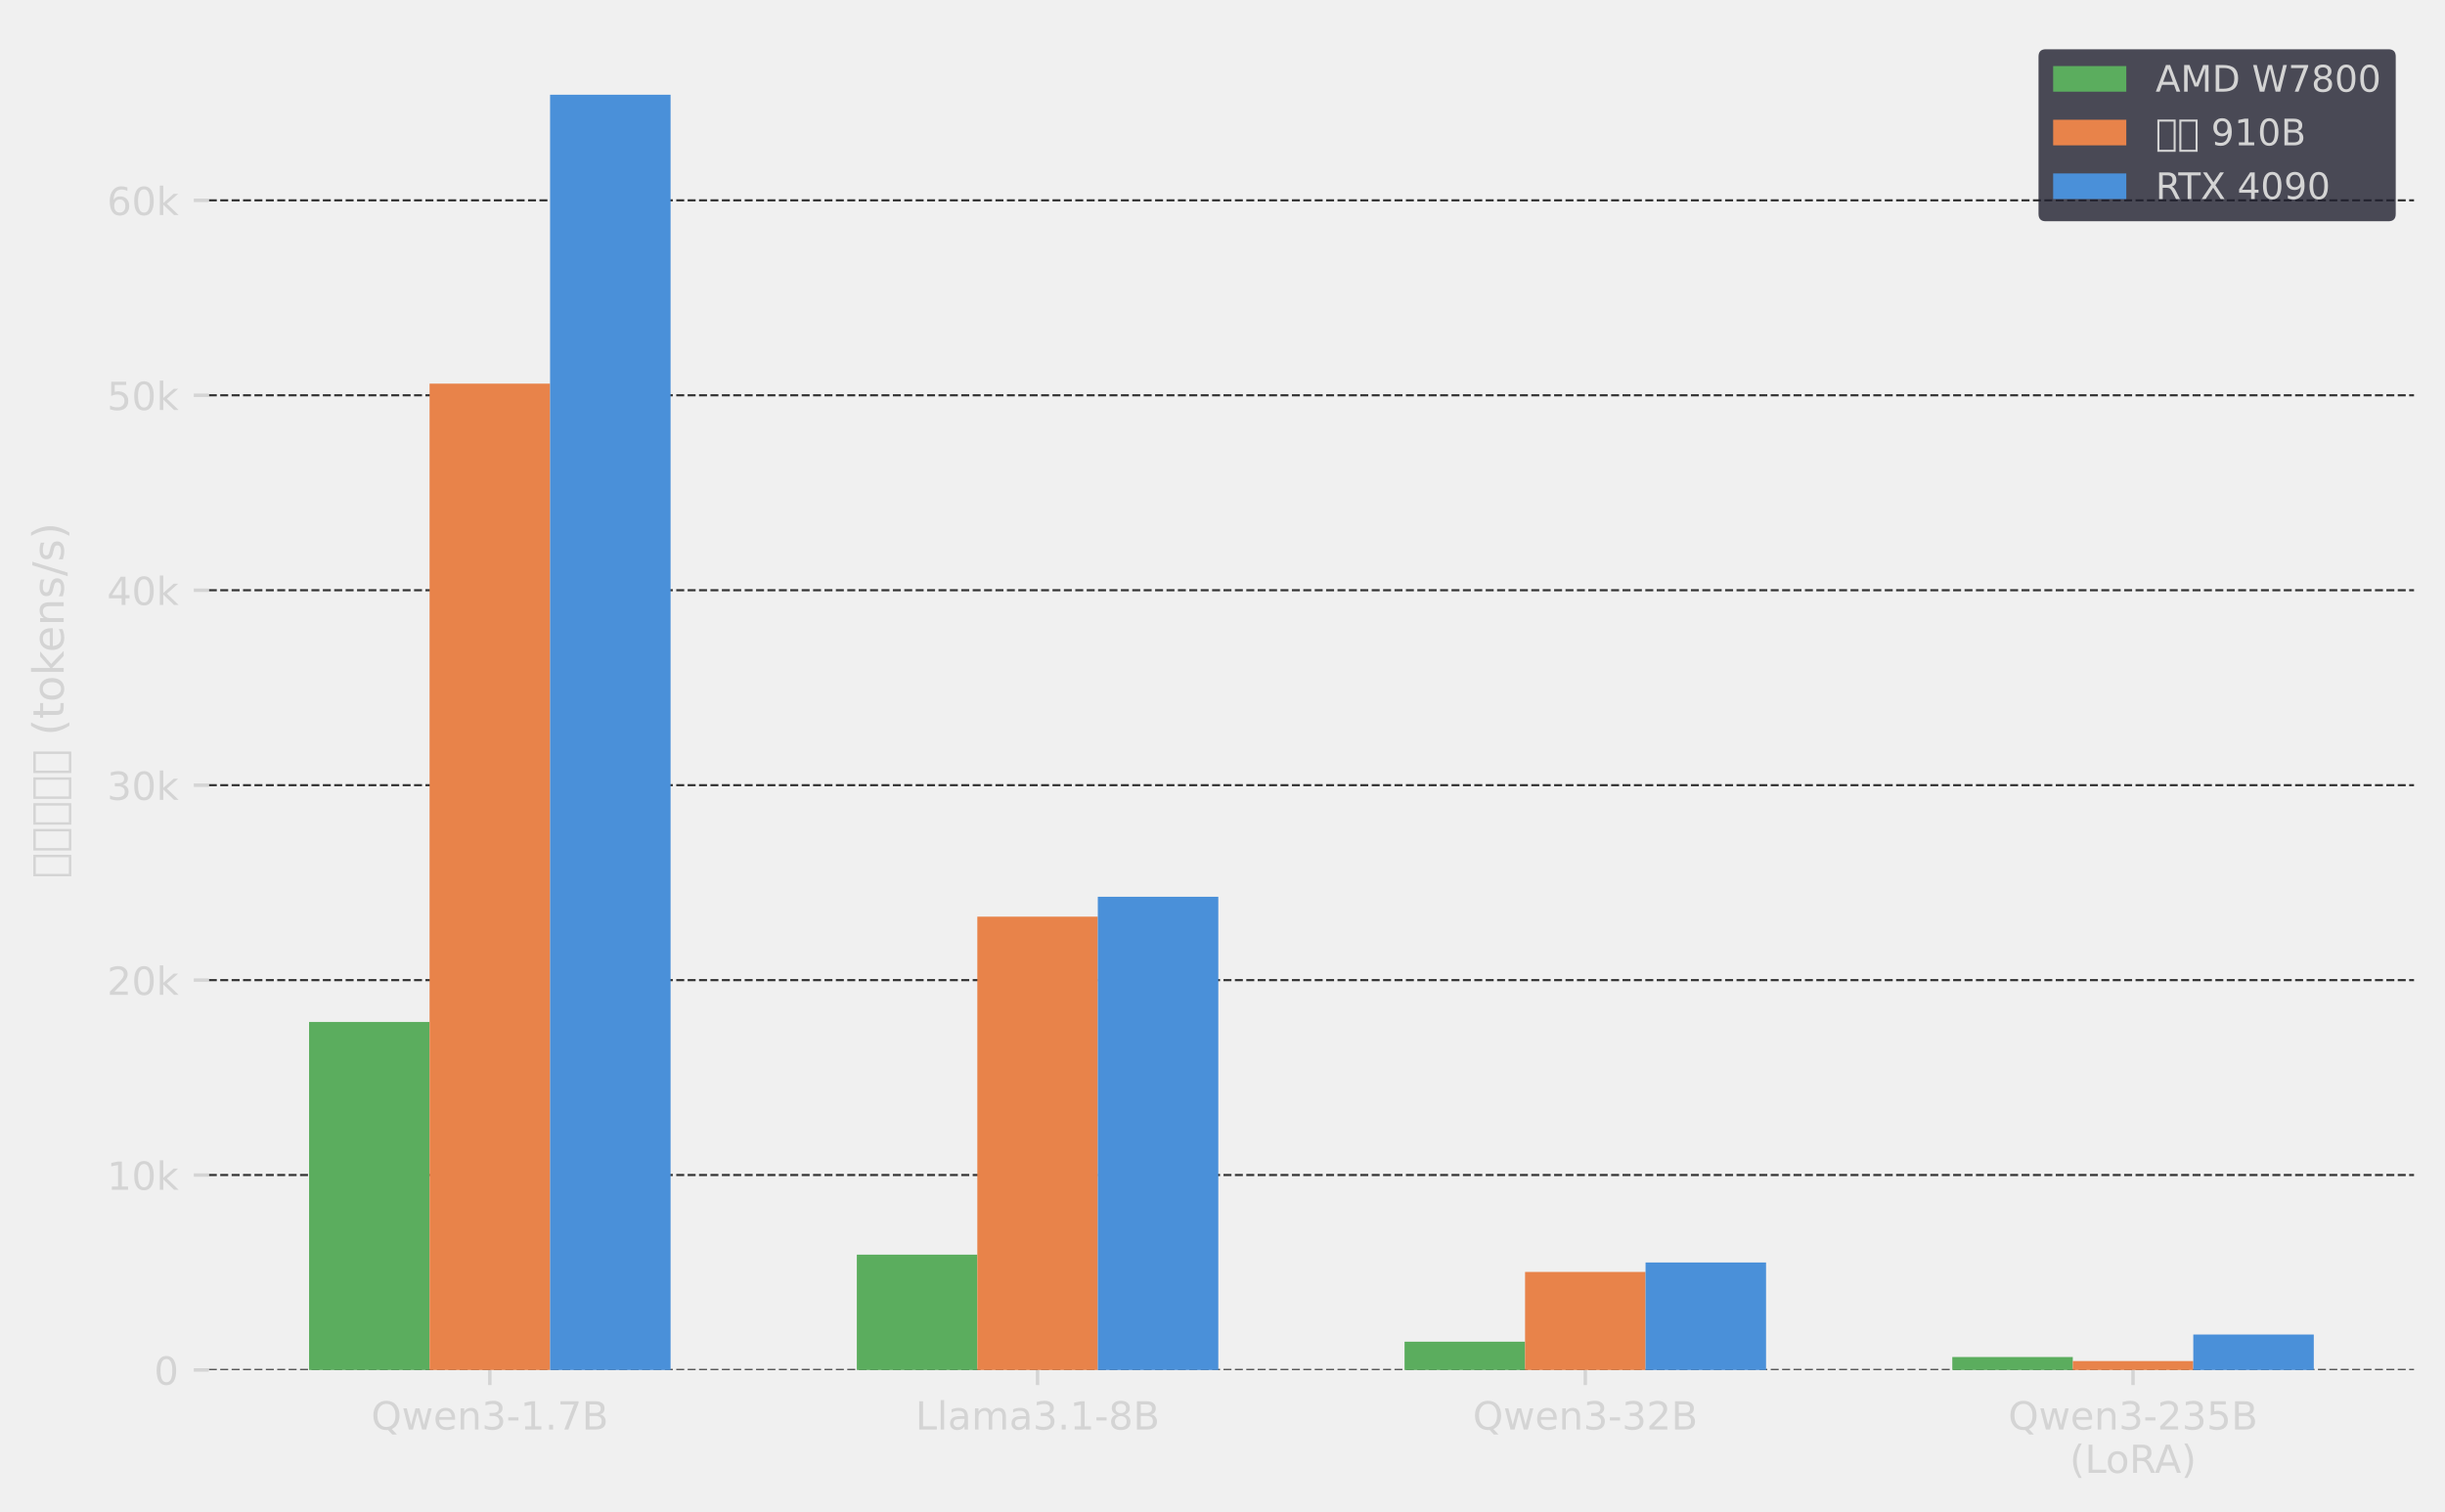
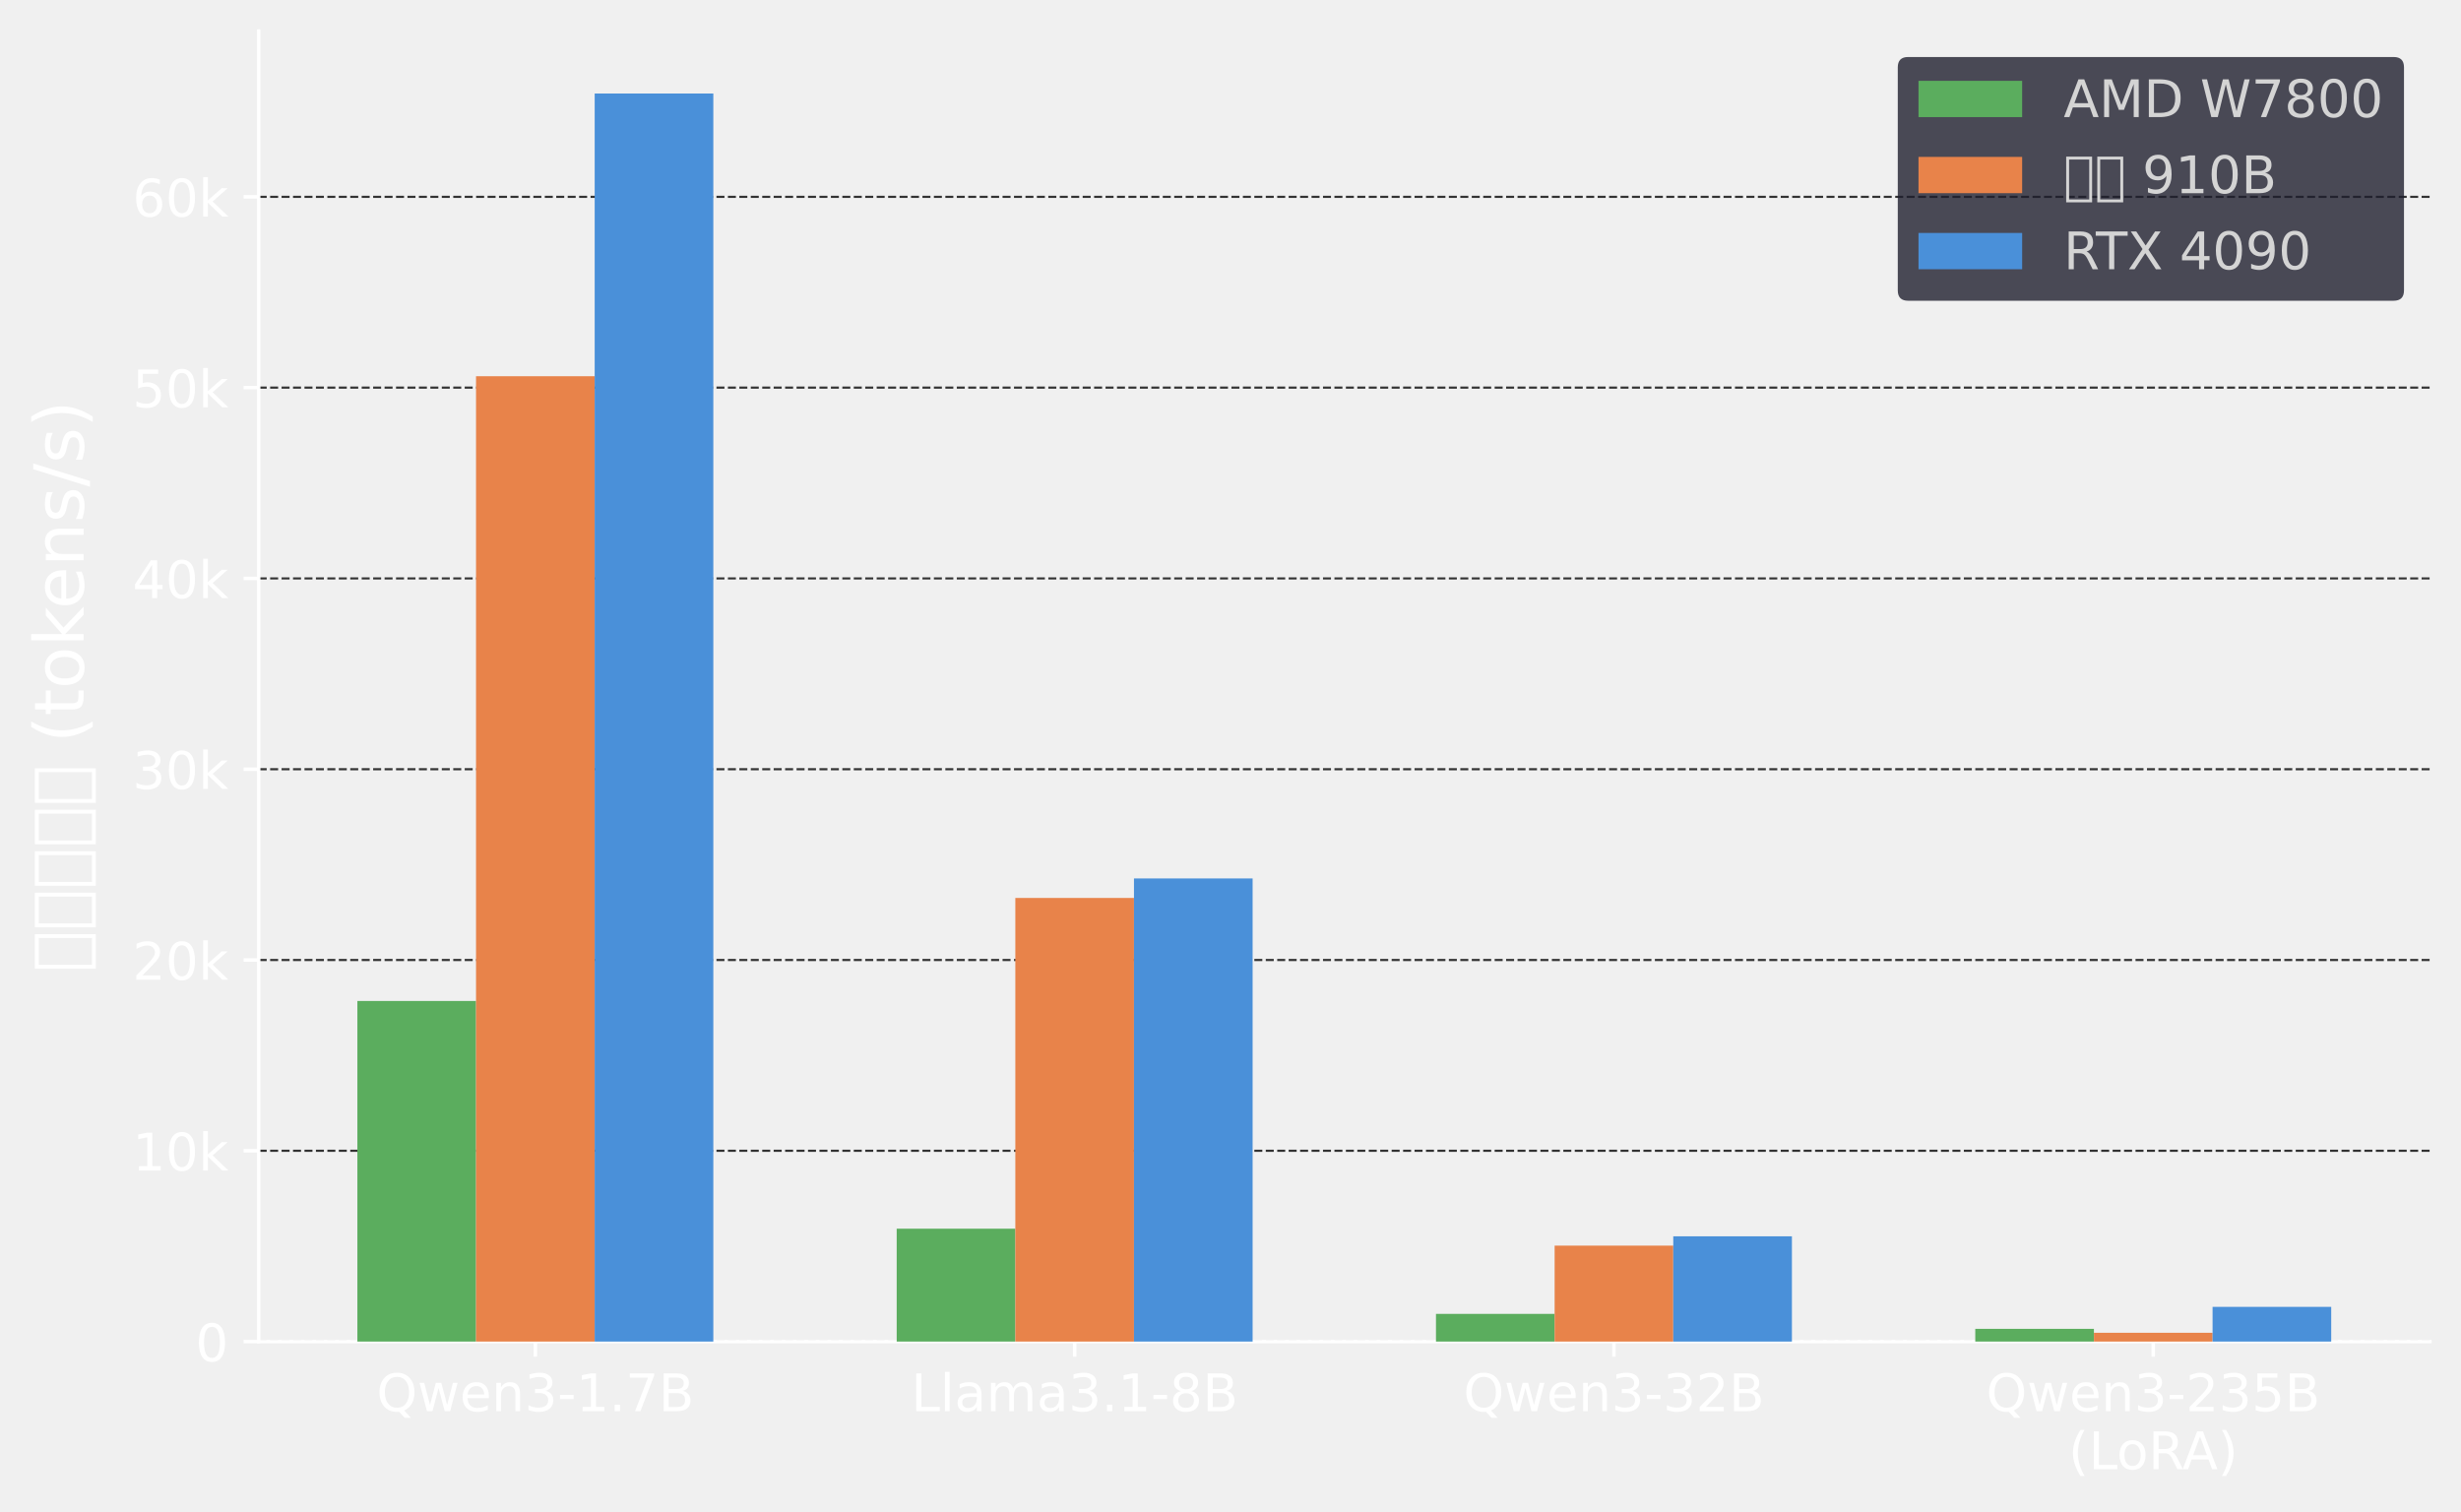
- <svg xmlns="http://www.w3.org/2000/svg" xmlns:xlink="http://www.w3.org/1999/xlink" width="568.322pt" height="351.428pt" viewBox="0 0 568.322 351.428" version="1.1">
+ <svg xmlns="http://www.w3.org/2000/svg" xmlns:xlink="http://www.w3.org/1999/xlink" width="569.874pt" height="349.915pt" viewBox="0 0 569.874 349.915" version="1.1">
  <defs>
    <style type="text/css">*{stroke-linejoin: round; stroke-linecap: butt}</style>
  </defs>
  <g id="figure_1">
    <g id="patch_1">
-       <path d="M 0 351.428  L 568.322 351.428  L 568.322 0  L 0 0  L 0 351.428  z " style="fill: none" />
+       <path d="M 0 349.915  L 569.874 349.915  L 569.874 0  L 0 0  L 0 349.915  z " style="fill: none" />
    </g>
    <g id="axes_1">
      <g id="patch_2">
-         <path d="M 48.542 318.44  L 561.122 318.44  L 561.122 7.2  L 48.542 7.2  L 48.542 318.44  z " style="fill: none" />
+         <path d="M 59.904 310.664  L 562.674 310.664  L 562.674 7.2  L 59.904 7.2  L 59.904 310.664  z " style="fill: none" />
      </g>
      <g id="matplotlib.axis_1">
        <g id="xtick_1">
          <g id="line2d_1">
            <defs>
-               <path id="m4c33ea2670" d="M 0 0  L 0 3.5  " style="stroke: #d4d4d4; stroke-width: 0.8" />
-             </defs>
-             <g>
-               <use xlink:href="#m4c33ea2670" x="113.856" y="318.44" style="fill: #d4d4d4; stroke: #d4d4d4; stroke-width: 0.8" />
+               <path id="m5c137d7770" d="M 0 0  L 0 3.5  " style="stroke: #ffffff; stroke-width: 0.8" />
+             </defs>
+             <g>
+               <use xlink:href="#m5c137d7770" x="123.968" y="310.664" style="fill: #ffffff; stroke: #ffffff; stroke-width: 0.8" />
            </g>
          </g>
          <g id="text_1">
-             <g style="fill: #d4d4d4" transform="translate(86.28228 332.2786) scale(0.09 -0.09)">
+             <g style="fill: #ffffff" transform="translate(87.20259 326.7821) scale(0.12 -0.12)">
              <defs>
                <path id="DejaVuSans-51" d="M 2522 4238  Q 1834 4238 1429 3725  Q 1025 3213 1025 2328  Q 1025 1447 1429 934  Q 1834 422 2522 422  Q 3209 422 3611 934  Q 4013 1447 4013 2328  Q 4013 3213 3611 3725  Q 3209 4238 2522 4238  z M 3406 84  L 4238 -825  L 3475 -825  L 2784 -78  Q 2681 -84 2626 -87  Q 2572 -91 2522 -91  Q 1538 -91 948 567  Q 359 1225 359 2328  Q 359 3434 948 4092  Q 1538 4750 2522 4750  Q 3503 4750 4090 4092  Q 4678 3434 4678 2328  Q 4678 1516 4351 937  Q 4025 359 3406 84  z " transform="scale(0.015625)" />
                <path id="DejaVuSans-77" d="M 269 3500  L 844 3500  L 1563 769  L 2278 3500  L 2956 3500  L 3675 769  L 4391 3500  L 4966 3500  L 4050 0  L 3372 0  L 2619 2869  L 1863 0  L 1184 0  L 269 3500  z " transform="scale(0.015625)" />
                <path id="DejaVuSans-65" d="M 3597 1894  L 3597 1613  L 953 1613  Q 991 1019 1311 708  Q 1631 397 2203 397  Q 2534 397 2845 478  Q 3156 559 3463 722  L 3463 178  Q 3153 47 2828 -22  Q 2503 -91 2169 -91  Q 1331 -91 842 396  Q 353 884 353 1716  Q 353 2575 817 3079  Q 1281 3584 2069 3584  Q 2775 3584 3186 3129  Q 3597 2675 3597 1894  z M 3022 2063  Q 3016 2534 2758 2815  Q 2500 3097 2075 3097  Q 1594 3097 1305 2825  Q 1016 2553 972 2059  L 3022 2063  z " transform="scale(0.015625)" />
                <path id="DejaVuSans-6e" d="M 3513 2113  L 3513 0  L 2938 0  L 2938 2094  Q 2938 2591 2744 2837  Q 2550 3084 2163 3084  Q 1697 3084 1428 2787  Q 1159 2491 1159 1978  L 1159 0  L 581 0  L 581 3500  L 1159 3500  L 1159 2956  Q 1366 3272 1645 3428  Q 1925 3584 2291 3584  Q 2894 3584 3203 3211  Q 3513 2838 3513 2113  z " transform="scale(0.015625)" />
                <path id="DejaVuSans-33" d="M 2597 2516  Q 3050 2419 3304 2112  Q 3559 1806 3559 1356  Q 3559 666 3084 287  Q 2609 -91 1734 -91  Q 1441 -91 1130 -33  Q 819 25 488 141  L 488 750  Q 750 597 1062 519  Q 1375 441 1716 441  Q 2309 441 2620 675  Q 2931 909 2931 1356  Q 2931 1769 2642 2001  Q 2353 2234 1838 2234  L 1294 2234  L 1294 2753  L 1863 2753  Q 2328 2753 2575 2939  Q 2822 3125 2822 3475  Q 2822 3834 2567 4026  Q 2313 4219 1838 4219  Q 1578 4219 1281 4162  Q 984 4106 628 3988  L 628 4550  Q 988 4650 1302 4700  Q 1616 4750 1894 4750  Q 2613 4750 3031 4423  Q 3450 4097 3450 3541  Q 3450 3153 3228 2886  Q 3006 2619 2597 2516  z " transform="scale(0.015625)" />
                <path id="DejaVuSans-2d" d="M 313 2009  L 1997 2009  L 1997 1497  L 313 1497  L 313 2009  z " transform="scale(0.015625)" />
                <path id="DejaVuSans-31" d="M 794 531  L 1825 531  L 1825 4091  L 703 3866  L 703 4441  L 1819 4666  L 2450 4666  L 2450 531  L 3481 531  L 3481 0  L 794 0  L 794 531  z " transform="scale(0.015625)" />
                <path id="DejaVuSans-2e" d="M 684 794  L 1344 794  L 1344 0  L 684 0  L 684 794  z " transform="scale(0.015625)" />
                <path id="DejaVuSans-37" d="M 525 4666  L 3525 4666  L 3525 4397  L 1831 0  L 1172 0  L 2766 4134  L 525 4134  L 525 4666  z " transform="scale(0.015625)" />
                <path id="DejaVuSans-42" d="M 1259 2228  L 1259 519  L 2272 519  Q 2781 519 3026 730  Q 3272 941 3272 1375  Q 3272 1813 3026 2020  Q 2781 2228 2272 2228  L 1259 2228  z M 1259 4147  L 1259 2741  L 2194 2741  Q 2656 2741 2882 2914  Q 3109 3088 3109 3444  Q 3109 3797 2882 3972  Q 2656 4147 2194 4147  L 1259 4147  z M 628 4666  L 2241 4666  Q 2963 4666 3353 4366  Q 3744 4066 3744 3513  Q 3744 3084 3544 2831  Q 3344 2578 2956 2516  Q 3422 2416 3680 2098  Q 3938 1781 3938 1306  Q 3938 681 3513 340  Q 3088 0 2303 0  L 628 0  L 628 4666  z " transform="scale(0.015625)" />
              </defs>
              <use xlink:href="#DejaVuSans-51" />
              <use xlink:href="#DejaVuSans-77" transform="translate(78.71094 0)" />
              <use xlink:href="#DejaVuSans-65" transform="translate(160.498 0)" />
              <use xlink:href="#DejaVuSans-6e" transform="translate(222.0215 0)" />
              <use xlink:href="#DejaVuSans-33" transform="translate(285.4004 0)" />
              <use xlink:href="#DejaVuSans-2d" transform="translate(349.0234 0)" />
              <use xlink:href="#DejaVuSans-31" transform="translate(385.1074 0)" />
              <use xlink:href="#DejaVuSans-2e" transform="translate(448.7305 0)" />
              <use xlink:href="#DejaVuSans-37" transform="translate(480.5176 0)" />
              <use xlink:href="#DejaVuSans-42" transform="translate(544.1406 0)" />
            </g>
          </g>
        </g>
        <g id="xtick_2">
          <g id="line2d_2">
            <g>
-               <use xlink:href="#m4c33ea2670" x="241.173" y="318.44" style="fill: #d4d4d4; stroke: #d4d4d4; stroke-width: 0.8" />
+               <use xlink:href="#m5c137d7770" x="248.848" y="310.664" style="fill: #ffffff; stroke: #ffffff; stroke-width: 0.8" />
            </g>
          </g>
          <g id="text_2">
-             <g style="fill: #d4d4d4" transform="translate(212.7869 332.2786) scale(0.09 -0.09)">
+             <g style="fill: #ffffff" transform="translate(210.9996 326.7821) scale(0.12 -0.12)">
              <defs>
                <path id="DejaVuSans-4c" d="M 628 4666  L 1259 4666  L 1259 531  L 3531 531  L 3531 0  L 628 0  L 628 4666  z " transform="scale(0.015625)" />
                <path id="DejaVuSans-6c" d="M 603 4863  L 1178 4863  L 1178 0  L 603 0  L 603 4863  z " transform="scale(0.015625)" />
                <path id="DejaVuSans-61" d="M 2194 1759  Q 1497 1759 1228 1600  Q 959 1441 959 1056  Q 959 750 1161 570  Q 1363 391 1709 391  Q 2188 391 2477 730  Q 2766 1069 2766 1631  L 2766 1759  L 2194 1759  z M 3341 1997  L 3341 0  L 2766 0  L 2766 531  Q 2569 213 2275 61  Q 1981 -91 1556 -91  Q 1019 -91 701 211  Q 384 513 384 1019  Q 384 1609 779 1909  Q 1175 2209 1959 2209  L 2766 2209  L 2766 2266  Q 2766 2663 2505 2880  Q 2244 3097 1772 3097  Q 1472 3097 1187 3025  Q 903 2953 641 2809  L 641 3341  Q 956 3463 1253 3523  Q 1550 3584 1831 3584  Q 2591 3584 2966 3190  Q 3341 2797 3341 1997  z " transform="scale(0.015625)" />
                <path id="DejaVuSans-6d" d="M 3328 2828  Q 3544 3216 3844 3400  Q 4144 3584 4550 3584  Q 5097 3584 5394 3201  Q 5691 2819 5691 2113  L 5691 0  L 5113 0  L 5113 2094  Q 5113 2597 4934 2840  Q 4756 3084 4391 3084  Q 3944 3084 3684 2787  Q 3425 2491 3425 1978  L 3425 0  L 2847 0  L 2847 2094  Q 2847 2600 2669 2842  Q 2491 3084 2119 3084  Q 1678 3084 1418 2786  Q 1159 2488 1159 1978  L 1159 0  L 581 0  L 581 3500  L 1159 3500  L 1159 2956  Q 1356 3278 1631 3431  Q 1906 3584 2284 3584  Q 2666 3584 2933 3390  Q 3200 3197 3328 2828  z " transform="scale(0.015625)" />
                <path id="DejaVuSans-38" d="M 2034 2216  Q 1584 2216 1326 1975  Q 1069 1734 1069 1313  Q 1069 891 1326 650  Q 1584 409 2034 409  Q 2484 409 2743 651  Q 3003 894 3003 1313  Q 3003 1734 2745 1975  Q 2488 2216 2034 2216  z M 1403 2484  Q 997 2584 770 2862  Q 544 3141 544 3541  Q 544 4100 942 4425  Q 1341 4750 2034 4750  Q 2731 4750 3128 4425  Q 3525 4100 3525 3541  Q 3525 3141 3298 2862  Q 3072 2584 2669 2484  Q 3125 2378 3379 2068  Q 3634 1759 3634 1313  Q 3634 634 3220 271  Q 2806 -91 2034 -91  Q 1263 -91 848 271  Q 434 634 434 1313  Q 434 1759 690 2068  Q 947 2378 1403 2484  z M 1172 3481  Q 1172 3119 1398 2916  Q 1625 2713 2034 2713  Q 2441 2713 2670 2916  Q 2900 3119 2900 3481  Q 2900 3844 2670 4047  Q 2441 4250 2034 4250  Q 1625 4250 1398 4047  Q 1172 3844 1172 3481  z " transform="scale(0.015625)" />
              </defs>
              <use xlink:href="#DejaVuSans-4c" />
              <use xlink:href="#DejaVuSans-6c" transform="translate(55.71289 0)" />
              <use xlink:href="#DejaVuSans-61" transform="translate(83.49609 0)" />
              <use xlink:href="#DejaVuSans-6d" transform="translate(144.7754 0)" />
              <use xlink:href="#DejaVuSans-61" transform="translate(242.1875 0)" />
              <use xlink:href="#DejaVuSans-33" transform="translate(303.4668 0)" />
              <use xlink:href="#DejaVuSans-2e" transform="translate(367.0898 0)" />
              <use xlink:href="#DejaVuSans-31" transform="translate(398.877 0)" />
              <use xlink:href="#DejaVuSans-2d" transform="translate(462.5 0)" />
              <use xlink:href="#DejaVuSans-38" transform="translate(498.584 0)" />
              <use xlink:href="#DejaVuSans-42" transform="translate(562.207 0)" />
            </g>
          </g>
        </g>
        <g id="xtick_3">
          <g id="line2d_3">
            <g>
-               <use xlink:href="#m4c33ea2670" x="368.491" y="318.44" style="fill: #d4d4d4; stroke: #d4d4d4; stroke-width: 0.8" />
+               <use xlink:href="#m5c137d7770" x="373.729" y="310.664" style="fill: #ffffff; stroke: #ffffff; stroke-width: 0.8" />
            </g>
          </g>
          <g id="text_3">
-             <g style="fill: #d4d4d4" transform="translate(342.3473 332.2786) scale(0.09 -0.09)">
+             <g style="fill: #ffffff" transform="translate(338.871 326.7821) scale(0.12 -0.12)">
              <defs>
                <path id="DejaVuSans-32" d="M 1228 531  L 3431 531  L 3431 0  L 469 0  L 469 531  Q 828 903 1448 1529  Q 2069 2156 2228 2338  Q 2531 2678 2651 2914  Q 2772 3150 2772 3378  Q 2772 3750 2511 3984  Q 2250 4219 1831 4219  Q 1534 4219 1204 4116  Q 875 4013 500 3803  L 500 4441  Q 881 4594 1212 4672  Q 1544 4750 1819 4750  Q 2544 4750 2975 4387  Q 3406 4025 3406 3419  Q 3406 3131 3298 2873  Q 3191 2616 2906 2266  Q 2828 2175 2409 1742  Q 1991 1309 1228 531  z " transform="scale(0.015625)" />
              </defs>
              <use xlink:href="#DejaVuSans-51" />
              <use xlink:href="#DejaVuSans-77" transform="translate(78.71094 0)" />
              <use xlink:href="#DejaVuSans-65" transform="translate(160.498 0)" />
              <use xlink:href="#DejaVuSans-6e" transform="translate(222.0215 0)" />
              <use xlink:href="#DejaVuSans-33" transform="translate(285.4004 0)" />
              <use xlink:href="#DejaVuSans-2d" transform="translate(349.0234 0)" />
              <use xlink:href="#DejaVuSans-33" transform="translate(385.1074 0)" />
              <use xlink:href="#DejaVuSans-32" transform="translate(448.7305 0)" />
              <use xlink:href="#DejaVuSans-42" transform="translate(512.3535 0)" />
            </g>
          </g>
        </g>
        <g id="xtick_4">
          <g id="line2d_4">
            <g>
-               <use xlink:href="#m4c33ea2670" x="495.808" y="318.44" style="fill: #d4d4d4; stroke: #d4d4d4; stroke-width: 0.8" />
+               <use xlink:href="#m5c137d7770" x="498.61" y="310.664" style="fill: #ffffff; stroke: #ffffff; stroke-width: 0.8" />
            </g>
          </g>
          <g id="text_4">
-             <g style="fill: #d4d4d4" transform="translate(466.8016 332.2786) scale(0.09 -0.09)">
+             <g style="fill: #ffffff" transform="translate(459.9343 326.7821) scale(0.12 -0.12)">
              <defs>
                <path id="DejaVuSans-35" d="M 691 4666  L 3169 4666  L 3169 4134  L 1269 4134  L 1269 2991  Q 1406 3038 1543 3061  Q 1681 3084 1819 3084  Q 2600 3084 3056 2656  Q 3513 2228 3513 1497  Q 3513 744 3044 326  Q 2575 -91 1722 -91  Q 1428 -91 1123 -41  Q 819 9 494 109  L 494 744  Q 775 591 1075 516  Q 1375 441 1709 441  Q 2250 441 2565 725  Q 2881 1009 2881 1497  Q 2881 1984 2565 2268  Q 2250 2553 1709 2553  Q 1456 2553 1204 2497  Q 953 2441 691 2322  L 691 4666  z " transform="scale(0.015625)" />
              </defs>
              <use xlink:href="#DejaVuSans-51" />
              <use xlink:href="#DejaVuSans-77" transform="translate(78.71094 0)" />
              <use xlink:href="#DejaVuSans-65" transform="translate(160.498 0)" />
              <use xlink:href="#DejaVuSans-6e" transform="translate(222.0215 0)" />
              <use xlink:href="#DejaVuSans-33" transform="translate(285.4004 0)" />
              <use xlink:href="#DejaVuSans-2d" transform="translate(349.0234 0)" />
              <use xlink:href="#DejaVuSans-32" transform="translate(385.1074 0)" />
              <use xlink:href="#DejaVuSans-33" transform="translate(448.7305 0)" />
              <use xlink:href="#DejaVuSans-35" transform="translate(512.3535 0)" />
              <use xlink:href="#DejaVuSans-42" transform="translate(575.9766 0)" />
            </g>
-             <g style="fill: #d4d4d4" transform="translate(481.0898 342.3566) scale(0.09 -0.09)">
+             <g style="fill: #ffffff" transform="translate(478.9852 340.2195) scale(0.12 -0.12)">
              <defs>
                <path id="DejaVuSans-28" d="M 1984 4856  Q 1566 4138 1362 3434  Q 1159 2731 1159 2009  Q 1159 1288 1364 580  Q 1569 -128 1984 -844  L 1484 -844  Q 1016 -109 783 600  Q 550 1309 550 2009  Q 550 2706 781 3412  Q 1013 4119 1484 4856  L 1984 4856  z " transform="scale(0.015625)" />
                <path id="DejaVuSans-6f" d="M 1959 3097  Q 1497 3097 1228 2736  Q 959 2375 959 1747  Q 959 1119 1226 758  Q 1494 397 1959 397  Q 2419 397 2687 759  Q 2956 1122 2956 1747  Q 2956 2369 2687 2733  Q 2419 3097 1959 3097  z M 1959 3584  Q 2709 3584 3137 3096  Q 3566 2609 3566 1747  Q 3566 888 3137 398  Q 2709 -91 1959 -91  Q 1206 -91 779 398  Q 353 888 353 1747  Q 353 2609 779 3096  Q 1206 3584 1959 3584  z " transform="scale(0.015625)" />
                <path id="DejaVuSans-52" d="M 2841 2188  Q 3044 2119 3236 1894  Q 3428 1669 3622 1275  L 4263 0  L 3584 0  L 2988 1197  Q 2756 1666 2539 1819  Q 2322 1972 1947 1972  L 1259 1972  L 1259 0  L 628 0  L 628 4666  L 2053 4666  Q 2853 4666 3247 4331  Q 3641 3997 3641 3322  Q 3641 2881 3436 2590  Q 3231 2300 2841 2188  z M 1259 4147  L 1259 2491  L 2053 2491  Q 2509 2491 2742 2702  Q 2975 2913 2975 3322  Q 2975 3731 2742 3939  Q 2509 4147 2053 4147  L 1259 4147  z " transform="scale(0.015625)" />
                <path id="DejaVuSans-41" d="M 2188 4044  L 1331 1722  L 3047 1722  L 2188 4044  z M 1831 4666  L 2547 4666  L 4325 0  L 3669 0  L 3244 1197  L 1141 1197  L 716 0  L 50 0  L 1831 4666  z " transform="scale(0.015625)" />
                <path id="DejaVuSans-29" d="M 513 4856  L 1013 4856  Q 1481 4119 1714 3412  Q 1947 2706 1947 2009  Q 1947 1309 1714 600  Q 1481 -109 1013 -844  L 513 -844  Q 928 -128 1133 580  Q 1338 1288 1338 2009  Q 1338 2731 1133 3434  Q 928 4138 513 4856  z " transform="scale(0.015625)" />
              </defs>
              <use xlink:href="#DejaVuSans-28" />
              <use xlink:href="#DejaVuSans-4c" transform="translate(39.01367 0)" />
              <use xlink:href="#DejaVuSans-6f" transform="translate(92.97656 0)" />
              <use xlink:href="#DejaVuSans-52" transform="translate(154.1582 0)" />
              <use xlink:href="#DejaVuSans-41" transform="translate(219.6406 0)" />
              <use xlink:href="#DejaVuSans-29" transform="translate(288.0488 0)" />
            </g>
          </g>
        </g>
      </g>
      <g id="matplotlib.axis_2">
        <g id="ytick_1">
          <g id="line2d_5">
-             <path d="M 48.542 318.44  L 561.122 318.44  " clip-path="url(#p2c49613dbb)" style="fill: none; stroke-dasharray: 1.85,0.8; stroke-dashoffset: 0; stroke: #333333; stroke-width: 0.5" />
+             <path d="M 59.904 310.664  L 562.674 310.664  " clip-path="url(#pc9c55d2119)" style="fill: none; stroke-dasharray: 1.85,0.8; stroke-dashoffset: 0; stroke: #333333; stroke-width: 0.5" />
          </g>
          <g id="line2d_6">
            <defs>
-               <path id="m225e9ae401" d="M 0 0  L -3.5 0  " style="stroke: #d4d4d4; stroke-width: 0.8" />
-             </defs>
-             <g>
-               <use xlink:href="#m225e9ae401" x="48.542" y="318.44" style="fill: #d4d4d4; stroke: #d4d4d4; stroke-width: 0.8" />
+               <path id="m52a63b5451" d="M 0 0  L -3.5 0  " style="stroke: #ffffff; stroke-width: 0.8" />
+             </defs>
+             <g>
+               <use xlink:href="#m52a63b5451" x="59.904" y="310.664" style="fill: #ffffff; stroke: #ffffff; stroke-width: 0.8" />
            </g>
          </g>
          <g id="text_5">
-             <g style="fill: #d4d4d4" transform="translate(35.81594 321.8593) scale(0.09 -0.09)">
+             <g style="fill: #ffffff" transform="translate(45.26875 315.2231) scale(0.12 -0.12)">
              <defs>
                <path id="DejaVuSans-30" d="M 2034 4250  Q 1547 4250 1301 3770  Q 1056 3291 1056 2328  Q 1056 1369 1301 889  Q 1547 409 2034 409  Q 2525 409 2770 889  Q 3016 1369 3016 2328  Q 3016 3291 2770 3770  Q 2525 4250 2034 4250  z M 2034 4750  Q 2819 4750 3233 4129  Q 3647 3509 3647 2328  Q 3647 1150 3233 529  Q 2819 -91 2034 -91  Q 1250 -91 836 529  Q 422 1150 422 2328  Q 422 3509 836 4129  Q 1250 4750 2034 4750  z " transform="scale(0.015625)" />
              </defs>
              <use xlink:href="#DejaVuSans-30" />
            </g>
          </g>
        </g>
        <g id="ytick_2">
          <g id="line2d_7">
-             <path d="M 48.542 273.128  L 561.122 273.128  " clip-path="url(#p2c49613dbb)" style="fill: none; stroke-dasharray: 1.85,0.8; stroke-dashoffset: 0; stroke: #333333; stroke-width: 0.5" />
+             <path d="M 59.904 266.484  L 562.674 266.484  " clip-path="url(#pc9c55d2119)" style="fill: none; stroke-dasharray: 1.85,0.8; stroke-dashoffset: 0; stroke: #333333; stroke-width: 0.5" />
          </g>
          <g id="line2d_8">
            <g>
-               <use xlink:href="#m225e9ae401" x="48.542" y="273.128" style="fill: #d4d4d4; stroke: #d4d4d4; stroke-width: 0.8" />
+               <use xlink:href="#m52a63b5451" x="59.904" y="266.484" style="fill: #ffffff; stroke: #ffffff; stroke-width: 0.8" />
            </g>
          </g>
          <g id="text_6">
-             <g style="fill: #d4d4d4" transform="translate(24.87813 276.5469) scale(0.09 -0.09)">
+             <g style="fill: #ffffff" transform="translate(30.685 271.0428) scale(0.12 -0.12)">
              <defs>
                <path id="DejaVuSans-6b" d="M 581 4863  L 1159 4863  L 1159 1991  L 2875 3500  L 3609 3500  L 1753 1863  L 3688 0  L 2938 0  L 1159 1709  L 1159 0  L 581 0  L 581 4863  z " transform="scale(0.015625)" />
              </defs>
              <use xlink:href="#DejaVuSans-31" />
              <use xlink:href="#DejaVuSans-30" transform="translate(63.62305 0)" />
              <use xlink:href="#DejaVuSans-6b" transform="translate(127.2461 0)" />
            </g>
          </g>
        </g>
        <g id="ytick_3">
          <g id="line2d_9">
-             <path d="M 48.542 227.815  L 561.122 227.815  " clip-path="url(#p2c49613dbb)" style="fill: none; stroke-dasharray: 1.85,0.8; stroke-dashoffset: 0; stroke: #333333; stroke-width: 0.5" />
+             <path d="M 59.904 222.303  L 562.674 222.303  " clip-path="url(#pc9c55d2119)" style="fill: none; stroke-dasharray: 1.85,0.8; stroke-dashoffset: 0; stroke: #333333; stroke-width: 0.5" />
          </g>
          <g id="line2d_10">
            <g>
-               <use xlink:href="#m225e9ae401" x="48.542" y="227.815" style="fill: #d4d4d4; stroke: #d4d4d4; stroke-width: 0.8" />
+               <use xlink:href="#m52a63b5451" x="59.904" y="222.303" style="fill: #ffffff; stroke: #ffffff; stroke-width: 0.8" />
            </g>
          </g>
          <g id="text_7">
-             <g style="fill: #d4d4d4" transform="translate(24.87813 231.2346) scale(0.09 -0.09)">
+             <g style="fill: #ffffff" transform="translate(30.685 226.8625) scale(0.12 -0.12)">
              <use xlink:href="#DejaVuSans-32" />
              <use xlink:href="#DejaVuSans-30" transform="translate(63.62305 0)" />
              <use xlink:href="#DejaVuSans-6b" transform="translate(127.2461 0)" />
            </g>
          </g>
        </g>
        <g id="ytick_4">
          <g id="line2d_11">
-             <path d="M 48.542 182.503  L 561.122 182.503  " clip-path="url(#p2c49613dbb)" style="fill: none; stroke-dasharray: 1.85,0.8; stroke-dashoffset: 0; stroke: #333333; stroke-width: 0.5" />
+             <path d="M 59.904 178.123  L 562.674 178.123  " clip-path="url(#pc9c55d2119)" style="fill: none; stroke-dasharray: 1.85,0.8; stroke-dashoffset: 0; stroke: #333333; stroke-width: 0.5" />
          </g>
          <g id="line2d_12">
            <g>
-               <use xlink:href="#m225e9ae401" x="48.542" y="182.503" style="fill: #d4d4d4; stroke: #d4d4d4; stroke-width: 0.8" />
+               <use xlink:href="#m52a63b5451" x="59.904" y="178.123" style="fill: #ffffff; stroke: #ffffff; stroke-width: 0.8" />
            </g>
          </g>
          <g id="text_8">
-             <g style="fill: #d4d4d4" transform="translate(24.87813 185.9222) scale(0.09 -0.09)">
+             <g style="fill: #ffffff" transform="translate(30.685 182.6822) scale(0.12 -0.12)">
              <use xlink:href="#DejaVuSans-33" />
              <use xlink:href="#DejaVuSans-30" transform="translate(63.62305 0)" />
              <use xlink:href="#DejaVuSans-6b" transform="translate(127.2461 0)" />
            </g>
          </g>
        </g>
        <g id="ytick_5">
          <g id="line2d_13">
-             <path d="M 48.542 137.191  L 561.122 137.191  " clip-path="url(#p2c49613dbb)" style="fill: none; stroke-dasharray: 1.85,0.8; stroke-dashoffset: 0; stroke: #333333; stroke-width: 0.5" />
+             <path d="M 59.904 133.943  L 562.674 133.943  " clip-path="url(#pc9c55d2119)" style="fill: none; stroke-dasharray: 1.85,0.8; stroke-dashoffset: 0; stroke: #333333; stroke-width: 0.5" />
          </g>
          <g id="line2d_14">
            <g>
-               <use xlink:href="#m225e9ae401" x="48.542" y="137.191" style="fill: #d4d4d4; stroke: #d4d4d4; stroke-width: 0.8" />
+               <use xlink:href="#m52a63b5451" x="59.904" y="133.943" style="fill: #ffffff; stroke: #ffffff; stroke-width: 0.8" />
            </g>
          </g>
          <g id="text_9">
-             <g style="fill: #d4d4d4" transform="translate(24.87813 140.6099) scale(0.09 -0.09)">
+             <g style="fill: #ffffff" transform="translate(30.685 138.502) scale(0.12 -0.12)">
              <defs>
                <path id="DejaVuSans-34" d="M 2419 4116  L 825 1625  L 2419 1625  L 2419 4116  z M 2253 4666  L 3047 4666  L 3047 1625  L 3713 1625  L 3713 1100  L 3047 1100  L 3047 0  L 2419 0  L 2419 1100  L 313 1100  L 313 1709  L 2253 4666  z " transform="scale(0.015625)" />
              </defs>
              <use xlink:href="#DejaVuSans-34" />
              <use xlink:href="#DejaVuSans-30" transform="translate(63.62305 0)" />
              <use xlink:href="#DejaVuSans-6b" transform="translate(127.2461 0)" />
            </g>
          </g>
        </g>
        <g id="ytick_6">
          <g id="line2d_15">
-             <path d="M 48.542 91.878  L 561.122 91.878  " clip-path="url(#p2c49613dbb)" style="fill: none; stroke-dasharray: 1.85,0.8; stroke-dashoffset: 0; stroke: #333333; stroke-width: 0.5" />
+             <path d="M 59.904 89.763  L 562.674 89.763  " clip-path="url(#pc9c55d2119)" style="fill: none; stroke-dasharray: 1.85,0.8; stroke-dashoffset: 0; stroke: #333333; stroke-width: 0.5" />
          </g>
          <g id="line2d_16">
            <g>
-               <use xlink:href="#m225e9ae401" x="48.542" y="91.878" style="fill: #d4d4d4; stroke: #d4d4d4; stroke-width: 0.8" />
+               <use xlink:href="#m52a63b5451" x="59.904" y="89.763" style="fill: #ffffff; stroke: #ffffff; stroke-width: 0.8" />
            </g>
          </g>
          <g id="text_10">
-             <g style="fill: #d4d4d4" transform="translate(24.87813 95.29753) scale(0.09 -0.09)">
+             <g style="fill: #ffffff" transform="translate(30.685 94.3217) scale(0.12 -0.12)">
              <use xlink:href="#DejaVuSans-35" />
              <use xlink:href="#DejaVuSans-30" transform="translate(63.62305 0)" />
              <use xlink:href="#DejaVuSans-6b" transform="translate(127.2461 0)" />
            </g>
          </g>
        </g>
        <g id="ytick_7">
          <g id="line2d_17">
-             <path d="M 48.542 46.566  L 561.122 46.566  " clip-path="url(#p2c49613dbb)" style="fill: none; stroke-dasharray: 1.85,0.8; stroke-dashoffset: 0; stroke: #333333; stroke-width: 0.5" />
+             <path d="M 59.904 45.582  L 562.674 45.582  " clip-path="url(#pc9c55d2119)" style="fill: none; stroke-dasharray: 1.85,0.8; stroke-dashoffset: 0; stroke: #333333; stroke-width: 0.5" />
          </g>
          <g id="line2d_18">
            <g>
-               <use xlink:href="#m225e9ae401" x="48.542" y="46.566" style="fill: #d4d4d4; stroke: #d4d4d4; stroke-width: 0.8" />
+               <use xlink:href="#m52a63b5451" x="59.904" y="45.582" style="fill: #ffffff; stroke: #ffffff; stroke-width: 0.8" />
            </g>
          </g>
          <g id="text_11">
-             <g style="fill: #d4d4d4" transform="translate(24.87813 49.98518) scale(0.09 -0.09)">
+             <g style="fill: #ffffff" transform="translate(30.685 50.14143) scale(0.12 -0.12)">
              <defs>
                <path id="DejaVuSans-36" d="M 2113 2584  Q 1688 2584 1439 2293  Q 1191 2003 1191 1497  Q 1191 994 1439 701  Q 1688 409 2113 409  Q 2538 409 2786 701  Q 3034 994 3034 1497  Q 3034 2003 2786 2293  Q 2538 2584 2113 2584  z M 3366 4563  L 3366 3988  Q 3128 4100 2886 4159  Q 2644 4219 2406 4219  Q 1781 4219 1451 3797  Q 1122 3375 1075 2522  Q 1259 2794 1537 2939  Q 1816 3084 2150 3084  Q 2853 3084 3261 2657  Q 3669 2231 3669 1497  Q 3669 778 3244 343  Q 2819 -91 2113 -91  Q 1303 -91 875 529  Q 447 1150 447 2328  Q 447 3434 972 4092  Q 1497 4750 2381 4750  Q 2619 4750 2861 4703  Q 3103 4656 3366 4563  z " transform="scale(0.015625)" />
              </defs>
              <use xlink:href="#DejaVuSans-36" />
              <use xlink:href="#DejaVuSans-30" transform="translate(63.62305 0)" />
              <use xlink:href="#DejaVuSans-6b" transform="translate(127.2461 0)" />
            </g>
          </g>
        </g>
        <g id="text_12">
-           <g style="fill: #d4d4d4" transform="translate(14.79844 204.1872) rotate(-90) scale(0.1 -0.1)">
+           <g style="fill: #ffffff" transform="translate(19.3575 225.1195) rotate(-90) scale(0.16 -0.16)">
            <defs>
              <path id="DejaVuSans-8bad" d="M 319 -1131  L 319 4513  L 3519 4513  L 3519 -1131  L 319 -1131  z M 678 -775  L 3163 -775  L 3163 4153  L 678 4153  L 678 -775  z " transform="scale(0.015625)" />
              <path id="DejaVuSans-7ec3" d="M 319 -1131  L 319 4513  L 3519 4513  L 3519 -1131  L 319 -1131  z M 678 -775  L 3163 -775  L 3163 4153  L 678 4153  L 678 -775  z " transform="scale(0.015625)" />
              <path id="DejaVuSans-541e" d="M 319 -1131  L 319 4513  L 3519 4513  L 3519 -1131  L 319 -1131  z M 678 -775  L 3163 -775  L 3163 4153  L 678 4153  L 678 -775  z " transform="scale(0.015625)" />
              <path id="DejaVuSans-5410" d="M 319 -1131  L 319 4513  L 3519 4513  L 3519 -1131  L 319 -1131  z M 678 -775  L 3163 -775  L 3163 4153  L 678 4153  L 678 -775  z " transform="scale(0.015625)" />
              <path id="DejaVuSans-91cf" d="M 319 -1131  L 319 4513  L 3519 4513  L 3519 -1131  L 319 -1131  z M 678 -775  L 3163 -775  L 3163 4153  L 678 4153  L 678 -775  z " transform="scale(0.015625)" />
              <path id="DejaVuSans-20" transform="scale(0.015625)" />
              <path id="DejaVuSans-74" d="M 1172 4494  L 1172 3500  L 2356 3500  L 2356 3053  L 1172 3053  L 1172 1153  Q 1172 725 1289 603  Q 1406 481 1766 481  L 2356 481  L 2356 0  L 1766 0  Q 1100 0 847 248  Q 594 497 594 1153  L 594 3053  L 172 3053  L 172 3500  L 594 3500  L 594 4494  L 1172 4494  z " transform="scale(0.015625)" />
              <path id="DejaVuSans-73" d="M 2834 3397  L 2834 2853  Q 2591 2978 2328 3040  Q 2066 3103 1784 3103  Q 1356 3103 1142 2972  Q 928 2841 928 2578  Q 928 2378 1081 2264  Q 1234 2150 1697 2047  L 1894 2003  Q 2506 1872 2764 1633  Q 3022 1394 3022 966  Q 3022 478 2636 193  Q 2250 -91 1575 -91  Q 1294 -91 989 -36  Q 684 19 347 128  L 347 722  Q 666 556 975 473  Q 1284 391 1588 391  Q 1994 391 2212 530  Q 2431 669 2431 922  Q 2431 1156 2273 1281  Q 2116 1406 1581 1522  L 1381 1569  Q 847 1681 609 1914  Q 372 2147 372 2553  Q 372 3047 722 3315  Q 1072 3584 1716 3584  Q 2034 3584 2315 3537  Q 2597 3491 2834 3397  z " transform="scale(0.015625)" />
              <path id="DejaVuSans-2f" d="M 1625 4666  L 2156 4666  L 531 -594  L 0 -594  L 1625 4666  z " transform="scale(0.015625)" />
            </defs>
            <use xlink:href="#DejaVuSans-8bad" />
            <use xlink:href="#DejaVuSans-7ec3" transform="translate(60.00977 0)" />
            <use xlink:href="#DejaVuSans-541e" transform="translate(120.0195 0)" />
            <use xlink:href="#DejaVuSans-5410" transform="translate(180.0293 0)" />
            <use xlink:href="#DejaVuSans-91cf" transform="translate(240.0391 0)" />
            <use xlink:href="#DejaVuSans-20" transform="translate(300.0488 0)" />
            <use xlink:href="#DejaVuSans-28" transform="translate(331.8359 0)" />
            <use xlink:href="#DejaVuSans-74" transform="translate(370.8496 0)" />
            <use xlink:href="#DejaVuSans-6f" transform="translate(410.0586 0)" />
            <use xlink:href="#DejaVuSans-6b" transform="translate(471.2402 0)" />
            <use xlink:href="#DejaVuSans-65" transform="translate(525.5254 0)" />
            <use xlink:href="#DejaVuSans-6e" transform="translate(587.0488 0)" />
            <use xlink:href="#DejaVuSans-73" transform="translate(650.4277 0)" />
            <use xlink:href="#DejaVuSans-2f" transform="translate(702.5273 0)" />
            <use xlink:href="#DejaVuSans-73" transform="translate(736.2188 0)" />
            <use xlink:href="#DejaVuSans-29" transform="translate(788.3184 0)" />
          </g>
        </g>
      </g>
      <g id="patch_3">
-         <path d="M 71.841 318.44  L 99.851 318.44  L 99.851 237.549  L 71.841 237.549  z " clip-path="url(#p2c49613dbb)" style="fill: #5bad5e" />
+         <path d="M 59.904 310.664  L 59.904 7.2  " style="fill: none; stroke: #ffffff; stroke-width: 0.8; stroke-linejoin: miter; stroke-linecap: square" />
      </g>
      <g id="patch_4">
-         <path d="M 199.159 318.44  L 227.169 318.44  L 227.169 291.636  L 199.159 291.636  z " clip-path="url(#p2c49613dbb)" style="fill: #5bad5e" />
+         <path d="M 59.904 310.664  L 562.674 310.664  " style="fill: none; stroke: #ffffff; stroke-width: 0.8; stroke-linejoin: miter; stroke-linecap: square" />
      </g>
      <g id="patch_5">
-         <path d="M 326.476 318.44  L 354.486 318.44  L 354.486 311.87  L 326.476 311.87  z " clip-path="url(#p2c49613dbb)" style="fill: #5bad5e" />
+         <path d="M 82.757 310.664  L 110.231 310.664  L 110.231 231.794  L 82.757 231.794  z " clip-path="url(#pc9c55d2119)" style="fill: #5bad5e" />
      </g>
      <g id="patch_6">
-         <path d="M 453.794 318.44  L 481.803 318.44  L 481.803 315.425  L 453.794 315.425  z " clip-path="url(#p2c49613dbb)" style="fill: #5bad5e" />
+         <path d="M 207.638 310.664  L 235.111 310.664  L 235.111 284.529  L 207.638 284.529  z " clip-path="url(#pc9c55d2119)" style="fill: #5bad5e" />
      </g>
      <g id="patch_7">
-         <path d="M 99.851 318.44  L 127.861 318.44  L 127.861 89.166  L 99.851 89.166  z " clip-path="url(#p2c49613dbb)" style="fill: #e8834a" />
+         <path d="M 332.518 310.664  L 359.992 310.664  L 359.992 304.258  L 332.518 304.258  z " clip-path="url(#pc9c55d2119)" style="fill: #5bad5e" />
      </g>
      <g id="patch_8">
-         <path d="M 227.169 318.44  L 255.178 318.44  L 255.178 213.073  L 227.169 213.073  z " clip-path="url(#p2c49613dbb)" style="fill: #e8834a" />
+         <path d="M 457.399 310.664  L 484.873 310.664  L 484.873 307.724  L 457.399 307.724  z " clip-path="url(#pc9c55d2119)" style="fill: #5bad5e" />
      </g>
      <g id="patch_9">
-         <path d="M 354.486 318.44  L 382.496 318.44  L 382.496 295.655  L 354.486 295.655  z " clip-path="url(#p2c49613dbb)" style="fill: #e8834a" />
+         <path d="M 110.231 310.664  L 137.704 310.664  L 137.704 87.118  L 110.231 87.118  z " clip-path="url(#pc9c55d2119)" style="fill: #e8834a" />
      </g>
      <g id="patch_10">
-         <path d="M 481.803 318.44  L 509.813 318.44  L 509.813 316.36  L 481.803 316.36  z " clip-path="url(#p2c49613dbb)" style="fill: #e8834a" />
+         <path d="M 235.111 310.664  L 262.585 310.664  L 262.585 207.929  L 235.111 207.929  z " clip-path="url(#pc9c55d2119)" style="fill: #e8834a" />
      </g>
      <g id="patch_11">
-         <path d="M 127.861 318.44  L 155.871 318.44  L 155.871 22.021  L 127.861 22.021  z " clip-path="url(#p2c49613dbb)" style="fill: #4a90d9" />
+         <path d="M 359.992 310.664  L 387.466 310.664  L 387.466 288.448  L 359.992 288.448  z " clip-path="url(#pc9c55d2119)" style="fill: #e8834a" />
      </g>
      <g id="patch_12">
-         <path d="M 255.178 318.44  L 283.188 318.44  L 283.188 208.446  L 255.178 208.446  z " clip-path="url(#p2c49613dbb)" style="fill: #4a90d9" />
+         <path d="M 484.873 310.664  L 512.347 310.664  L 512.347 308.636  L 484.873 308.636  z " clip-path="url(#pc9c55d2119)" style="fill: #e8834a" />
      </g>
      <g id="patch_13">
-         <path d="M 382.496 318.44  L 410.506 318.44  L 410.506 293.445  L 382.496 293.445  z " clip-path="url(#p2c49613dbb)" style="fill: #4a90d9" />
+         <path d="M 137.704 310.664  L 165.178 310.664  L 165.178 21.651  L 137.704 21.651  z " clip-path="url(#pc9c55d2119)" style="fill: #4a90d9" />
      </g>
      <g id="patch_14">
-         <path d="M 509.813 318.44  L 537.823 318.44  L 537.823 310.195  L 509.813 310.195  z " clip-path="url(#p2c49613dbb)" style="fill: #4a90d9" />
+         <path d="M 262.585 310.664  L 290.059 310.664  L 290.059 203.418  L 262.585 203.418  z " clip-path="url(#pc9c55d2119)" style="fill: #4a90d9" />
+       </g>
+       <g id="patch_15">
+         <path d="M 387.466 310.664  L 414.94 310.664  L 414.94 286.293  L 387.466 286.293  z " clip-path="url(#pc9c55d2119)" style="fill: #4a90d9" />
+       </g>
+       <g id="patch_16">
+         <path d="M 512.347 310.664  L 539.821 310.664  L 539.821 302.625  L 512.347 302.625  z " clip-path="url(#pc9c55d2119)" style="fill: #4a90d9" />
      </g>
      <g id="legend_1">
-         <g id="patch_15">
-           <path d="M 475.54 51.429  L 555.172 51.429  Q 556.872 51.429 556.872 49.729  L 556.872 13.15  Q 556.872 11.45 555.172 11.45  L 475.54 11.45  Q 473.84 11.45 473.84 13.15  L 473.84 49.729  Q 473.84 51.429 475.54 51.429  z " style="fill: #1f1f2e; opacity: 0.8" />
-         </g>
-         <g id="patch_16">
-           <path d="M 477.24 21.309  L 494.24 21.309  L 494.24 15.359  L 477.24 15.359  z " style="fill: #5bad5e" />
+         <g id="patch_17">
+           <path d="M 441.853 69.641  L 554.274 69.641  Q 556.674 69.641 556.674 67.241  L 556.674 15.6  Q 556.674 13.2 554.274 13.2  L 441.853 13.2  Q 439.452 13.2 439.452 15.6  L 439.452 67.241  Q 439.452 69.641 441.853 69.641  z " style="fill: #1f1f2e; opacity: 0.8" />
+         </g>
+         <g id="patch_18">
+           <path d="M 444.252 27.118  L 468.252 27.118  L 468.252 18.718  L 444.252 18.718  z " style="fill: #5bad5e" />
        </g>
        <g id="text_13">
-           <g style="fill: #d4d4d4" transform="translate(501.0405 21.30867) scale(0.085 -0.085)">
+           <g style="fill: #d4d4d4" transform="translate(477.8525 27.11812) scale(0.12 -0.12)">
            <defs>
              <path id="DejaVuSans-4d" d="M 628 4666  L 1569 4666  L 2759 1491  L 3956 4666  L 4897 4666  L 4897 0  L 4281 0  L 4281 4097  L 3078 897  L 2444 897  L 1241 4097  L 1241 0  L 628 0  L 628 4666  z " transform="scale(0.015625)" />
              <path id="DejaVuSans-44" d="M 1259 4147  L 1259 519  L 2022 519  Q 2988 519 3436 956  Q 3884 1394 3884 2338  Q 3884 3275 3436 3711  Q 2988 4147 2022 4147  L 1259 4147  z M 628 4666  L 1925 4666  Q 3281 4666 3915 4102  Q 4550 3538 4550 2338  Q 4550 1131 3912 565  Q 3275 0 1925 0  L 628 0  L 628 4666  z " transform="scale(0.015625)" />
              <path id="DejaVuSans-57" d="M 213 4666  L 850 4666  L 1831 722  L 2809 4666  L 3519 4666  L 4500 722  L 5478 4666  L 6119 4666  L 4947 0  L 4153 0  L 3169 4050  L 2175 0  L 1381 0  L 213 4666  z " transform="scale(0.015625)" />
            </defs>
            <use xlink:href="#DejaVuSans-41" />
            <use xlink:href="#DejaVuSans-4d" transform="translate(68.4082 0)" />
            <use xlink:href="#DejaVuSans-44" transform="translate(154.6875 0)" />
            <use xlink:href="#DejaVuSans-20" transform="translate(231.6895 0)" />
            <use xlink:href="#DejaVuSans-57" transform="translate(263.4766 0)" />
            <use xlink:href="#DejaVuSans-37" transform="translate(362.3535 0)" />
            <use xlink:href="#DejaVuSans-38" transform="translate(425.9766 0)" />
            <use xlink:href="#DejaVuSans-30" transform="translate(489.5996 0)" />
            <use xlink:href="#DejaVuSans-30" transform="translate(553.2227 0)" />
          </g>
        </g>
-         <g id="patch_17">
-           <path d="M 477.24 33.785  L 494.24 33.785  L 494.24 27.835  L 477.24 27.835  z " style="fill: #e8834a" />
+         <g id="patch_19">
+           <path d="M 444.252 44.732  L 468.252 44.732  L 468.252 36.332  L 444.252 36.332  z " style="fill: #e8834a" />
        </g>
        <g id="text_14">
-           <g style="fill: #d4d4d4" transform="translate(501.0405 33.78508) scale(0.085 -0.085)">
+           <g style="fill: #d4d4d4" transform="translate(477.8525 44.73188) scale(0.12 -0.12)">
            <defs>
              <path id="DejaVuSans-6607" d="M 319 -1131  L 319 4513  L 3519 4513  L 3519 -1131  L 319 -1131  z M 678 -775  L 3163 -775  L 3163 4153  L 678 4153  L 678 -775  z " transform="scale(0.015625)" />
              <path id="DejaVuSans-817e" d="M 319 -1131  L 319 4513  L 3519 4513  L 3519 -1131  L 319 -1131  z M 678 -775  L 3163 -775  L 3163 4153  L 678 4153  L 678 -775  z " transform="scale(0.015625)" />
              <path id="DejaVuSans-39" d="M 703 97  L 703 672  Q 941 559 1184 500  Q 1428 441 1663 441  Q 2288 441 2617 861  Q 2947 1281 2994 2138  Q 2813 1869 2534 1725  Q 2256 1581 1919 1581  Q 1219 1581 811 2004  Q 403 2428 403 3163  Q 403 3881 828 4315  Q 1253 4750 1959 4750  Q 2769 4750 3195 4129  Q 3622 3509 3622 2328  Q 3622 1225 3098 567  Q 2575 -91 1691 -91  Q 1453 -91 1209 -44  Q 966 3 703 97  z M 1959 2075  Q 2384 2075 2632 2365  Q 2881 2656 2881 3163  Q 2881 3666 2632 3958  Q 2384 4250 1959 4250  Q 1534 4250 1286 3958  Q 1038 3666 1038 3163  Q 1038 2656 1286 2365  Q 1534 2075 1959 2075  z " transform="scale(0.015625)" />
            </defs>
            <use xlink:href="#DejaVuSans-6607" />
            <use xlink:href="#DejaVuSans-817e" transform="translate(60.00977 0)" />
            <use xlink:href="#DejaVuSans-20" transform="translate(120.0195 0)" />
            <use xlink:href="#DejaVuSans-39" transform="translate(151.8066 0)" />
            <use xlink:href="#DejaVuSans-31" transform="translate(215.4297 0)" />
            <use xlink:href="#DejaVuSans-30" transform="translate(279.0527 0)" />
            <use xlink:href="#DejaVuSans-42" transform="translate(342.6758 0)" />
          </g>
        </g>
-         <g id="patch_18">
-           <path d="M 477.24 46.261  L 494.24 46.261  L 494.24 40.311  L 477.24 40.311  z " style="fill: #4a90d9" />
+         <g id="patch_20">
+           <path d="M 444.252 62.346  L 468.252 62.346  L 468.252 53.946  L 444.252 53.946  z " style="fill: #4a90d9" />
        </g>
        <g id="text_15">
-           <g style="fill: #d4d4d4" transform="translate(501.0405 46.26148) scale(0.085 -0.085)">
+           <g style="fill: #d4d4d4" transform="translate(477.8525 62.34562) scale(0.12 -0.12)">
            <defs>
              <path id="DejaVuSans-54" d="M -19 4666  L 3928 4666  L 3928 4134  L 2272 4134  L 2272 0  L 1638 0  L 1638 4134  L -19 4134  L -19 4666  z " transform="scale(0.015625)" />
              <path id="DejaVuSans-58" d="M 403 4666  L 1081 4666  L 2241 2931  L 3406 4666  L 4084 4666  L 2584 2425  L 4184 0  L 3506 0  L 2194 1984  L 872 0  L 191 0  L 1856 2491  L 403 4666  z " transform="scale(0.015625)" />
            </defs>
            <use xlink:href="#DejaVuSans-52" />
            <use xlink:href="#DejaVuSans-54" transform="translate(62.23242 0)" />
            <use xlink:href="#DejaVuSans-58" transform="translate(123.3164 0)" />
            <use xlink:href="#DejaVuSans-20" transform="translate(191.8223 0)" />
            <use xlink:href="#DejaVuSans-34" transform="translate(223.6094 0)" />
            <use xlink:href="#DejaVuSans-30" transform="translate(287.2324 0)" />
            <use xlink:href="#DejaVuSans-39" transform="translate(350.8555 0)" />
            <use xlink:href="#DejaVuSans-30" transform="translate(414.4785 0)" />
          </g>
        </g>
      </g>
    </g>
  </g>
  <defs>
-     <clipPath id="p2c49613dbb">
-       <rect x="48.542" y="7.2" width="512.58" height="311.24" />
+     <clipPath id="pc9c55d2119">
+       <rect x="59.904" y="7.2" width="502.77" height="303.464" />
    </clipPath>
  </defs>
</svg>
